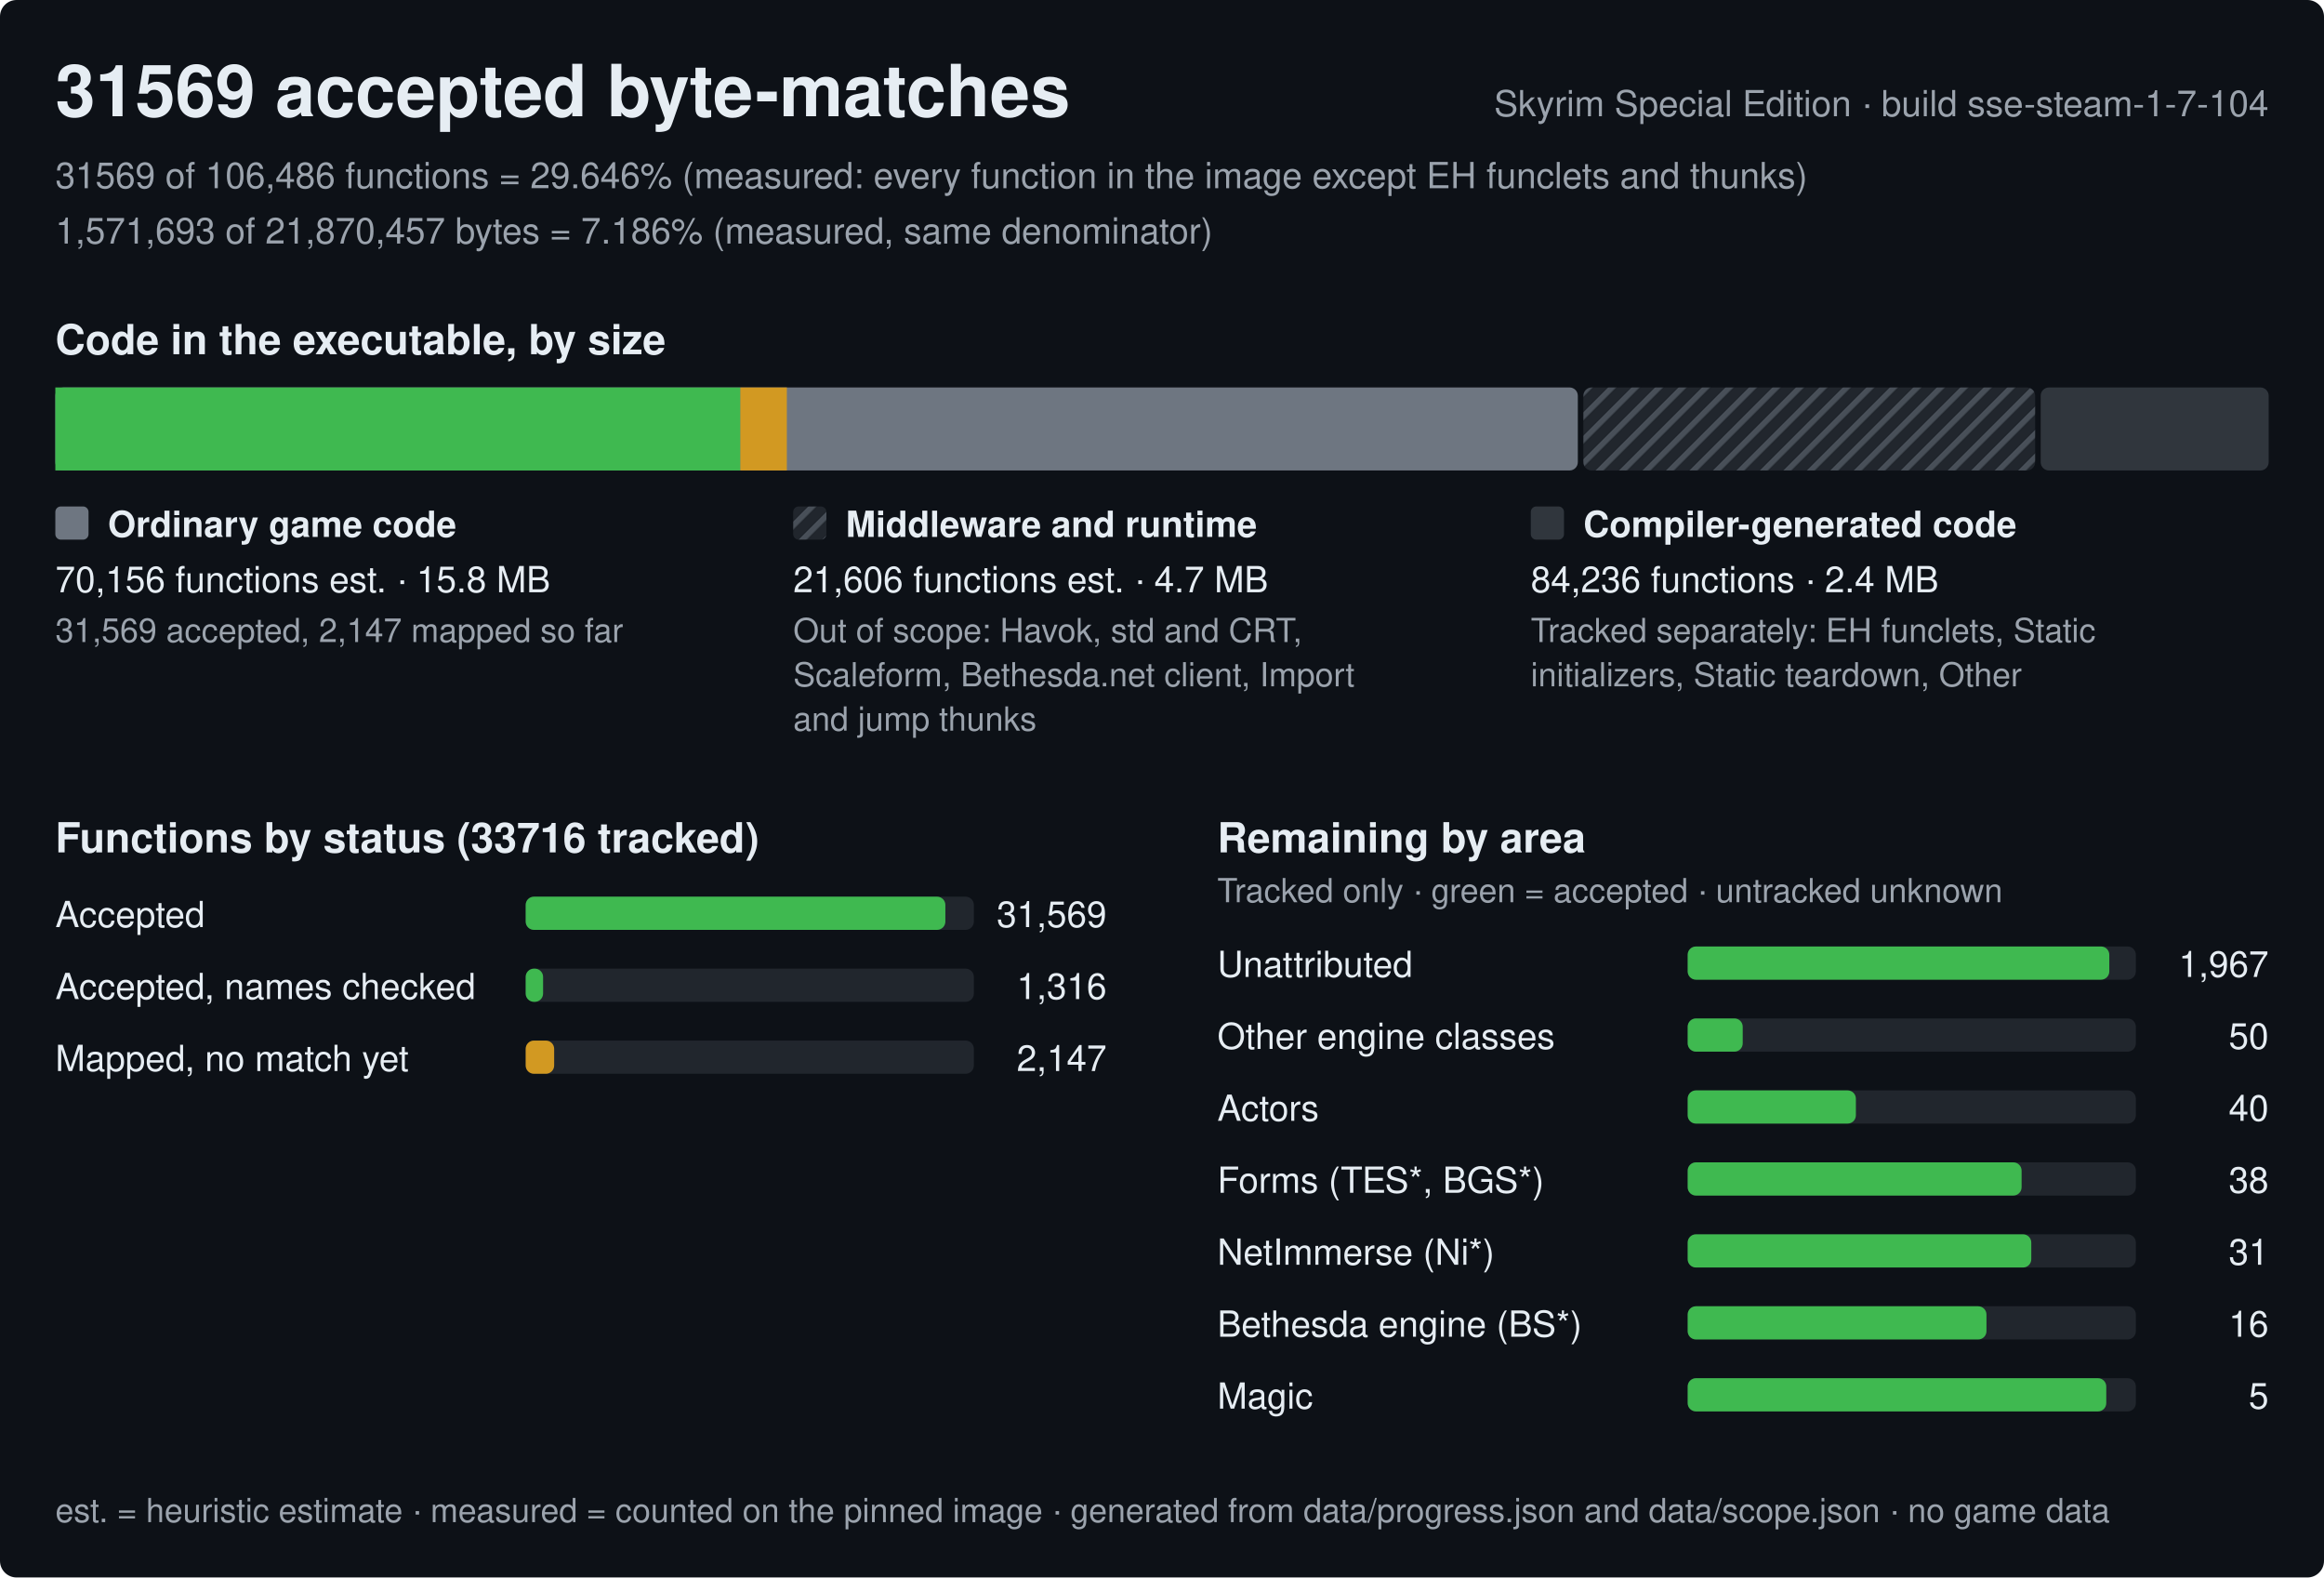
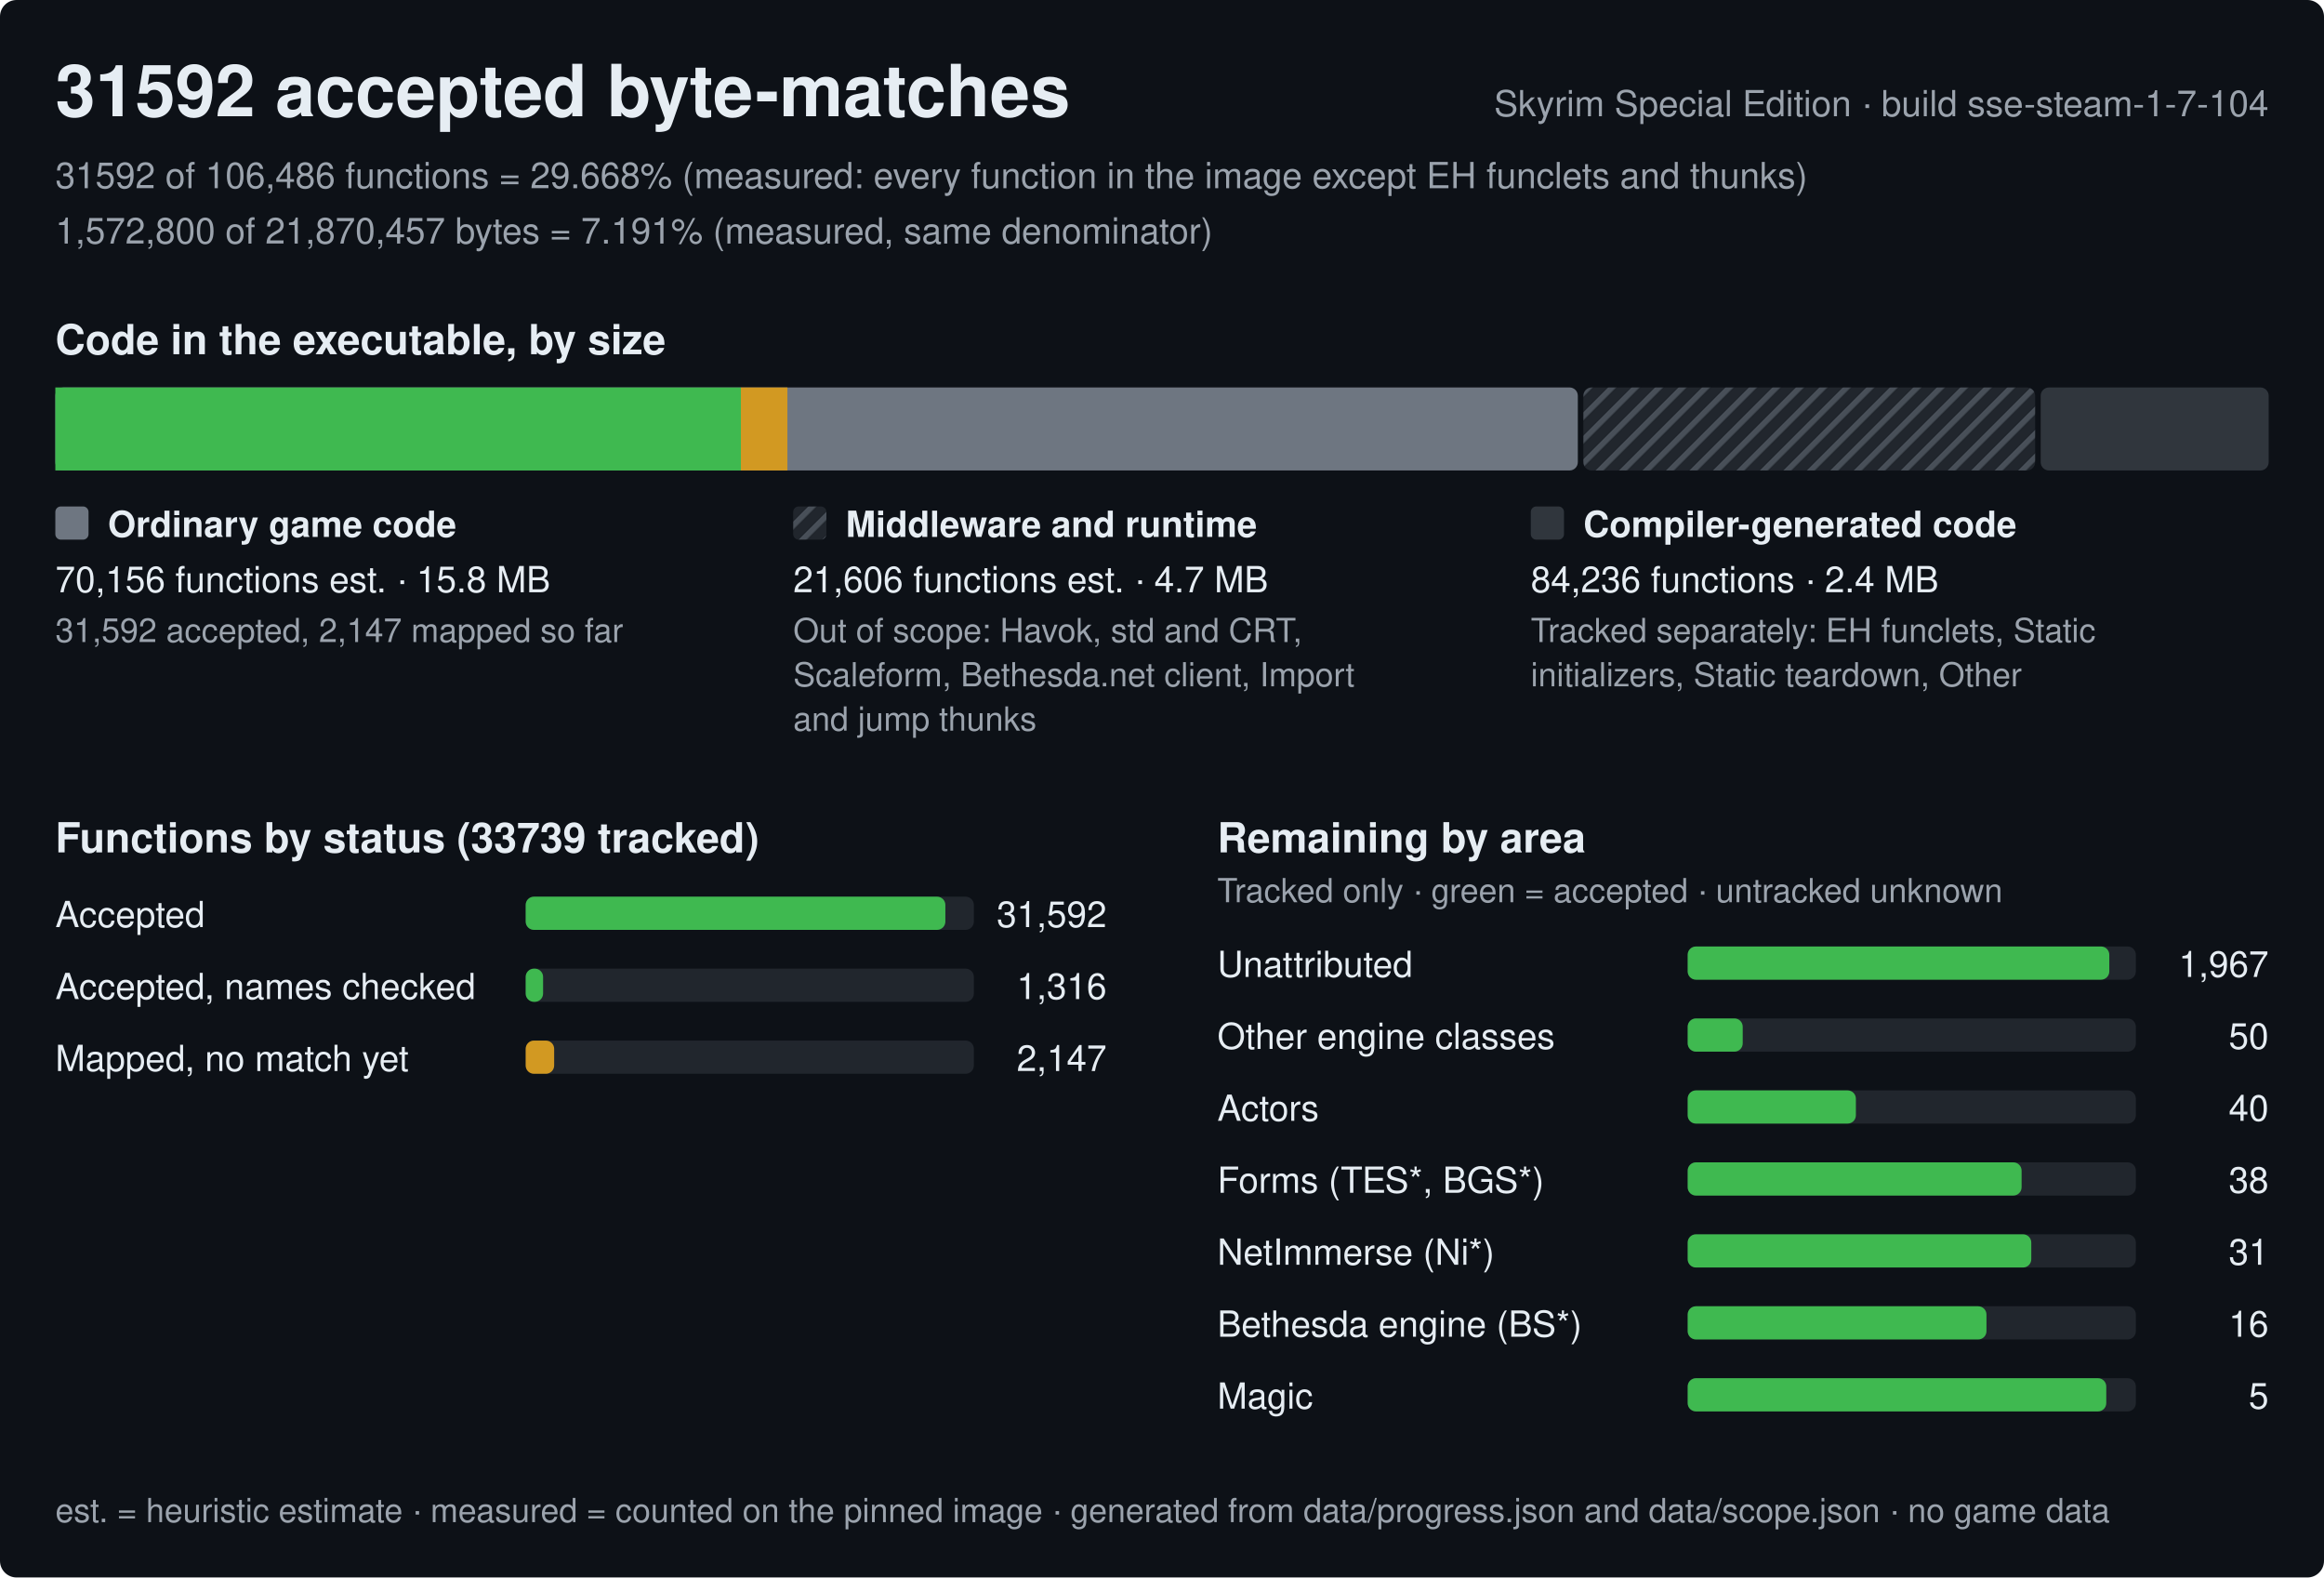
<svg xmlns="http://www.w3.org/2000/svg" width="840" height="570" viewBox="0 0 840 570" role="img" aria-label="Progress of the Skyrim Special Edition byte-matching reconstruction, build sse-steam-1-7-104">
  <style>text{font-family:-apple-system,BlinkMacSystemFont,'Segoe UI',Helvetica,Arial,sans-serif;fill:#e6edf3;white-space:pre}.h{font-size:26px;font-weight:600}.st{font-size:15px;font-weight:600}.lb{font-size:13px;font-weight:600}.bl{font-size:12px;font-weight:600;stroke:#0d1117;stroke-width:3px;paint-order:stroke;stroke-linejoin:round}.rl{font-size:13px}.fn{font-size:12px;fill:#9ba3ad}.mu{fill:#9ba3ad}</style>
  <defs>
    <pattern id="hx" width="6" height="6" patternUnits="userSpaceOnUse" patternTransform="rotate(45)">
      <rect width="6" height="6" fill="#21262d" />
      <rect width="2" height="6" fill="#484f58" />
    </pattern>
  </defs>
  <rect width="840" height="570" rx="6" fill="#0d1117" />
-   <text x="20" y="42" class="h">31569 accepted byte-matches</text>
+   <text x="20" y="42" class="h">31592 accepted byte-matches</text>
  <text x="820" y="42" class="rl mu" text-anchor="end">Skyrim Special Edition · build sse-steam-1-7-104</text>
-   <text x="20" y="68" class="rl mu">31569 of 106,486 functions = 29.646% (measured: every function in the image except EH funclets and thunks)</text>
-   <text x="20" y="88" class="rl mu">1,571,693 of 21,870,457 bytes = 7.186% (measured, same denominator)</text>
+   <text x="20" y="68" class="rl mu">31592 of 106,486 functions = 29.668% (measured: every function in the image except EH funclets and thunks)</text>
+   <text x="20" y="88" class="rl mu">1,572,800 of 21,870,457 bytes = 7.191% (measured, same denominator)</text>
  <text x="20" y="128" class="st">Code in the executable, by size</text>
  <rect x="20" y="140" width="550.3" height="30" rx="3" fill="#6e7681" />
-   <rect x="20" y="140" width="247.6" height="30" fill="#3fb950" />
-   <rect x="267.6" y="140" width="16.8" height="30" fill="#d29922" />
+   <rect x="20" y="140" width="247.8" height="30" fill="#3fb950" />
+   <rect x="267.8" y="140" width="16.8" height="30" fill="#d29922" />
  <rect x="572.3" y="140" width="163.3" height="30" rx="3" fill="url(#hx)" />
  <rect x="737.6" y="140" width="82.4" height="30" rx="3" fill="#30363d" />
  <rect x="20" y="183" width="12" height="12" rx="2" fill="#6e7681" />
  <text x="39" y="194" class="lb">Ordinary game code</text>
  <text x="20" y="214" class="rl">70,156 functions est. · 15.8 MB</text>
-   <text x="20" y="232" class="fn">31,569 accepted, 2,147 mapped so far</text>
+   <text x="20" y="232" class="fn">31,592 accepted, 2,147 mapped so far</text>
  <rect x="286.7" y="183" width="12" height="12" rx="2" fill="url(#hx)" />
  <text x="305.7" y="194" class="lb">Middleware and runtime</text>
  <text x="286.7" y="214" class="rl">21,606 functions est. · 4.7 MB</text>
  <text x="286.7" y="232" class="fn">Out of scope: Havok, std and CRT,</text>
  <text x="286.7" y="248" class="fn">Scaleform, Bethesda.net client, Import</text>
  <text x="286.7" y="264" class="fn">and jump thunks</text>
  <rect x="553.3" y="183" width="12" height="12" rx="2" fill="#30363d" />
  <text x="572.3" y="194" class="lb">Compiler-generated code</text>
  <text x="553.3" y="214" class="rl">84,236 functions · 2.4 MB</text>
  <text x="553.3" y="232" class="fn">Tracked separately: EH funclets, Static</text>
  <text x="553.3" y="248" class="fn">initializers, Static teardown, Other</text>
-   <text x="20" y="308" class="st">Functions by status (33716 tracked)</text>
+   <text x="20" y="308" class="st">Functions by status (33739 tracked)</text>
  <text x="20" y="335" class="rl">Accepted</text>
  <rect x="190" y="324" width="162.0" height="12" rx="3" fill="#21262d" />
  <rect x="190" y="324" width="151.7" height="12" rx="3" fill="#3fb950" />
-   <text x="400.0" y="335" class="rl" text-anchor="end">31,569</text>
+   <text x="400.0" y="335" class="rl" text-anchor="end">31,592</text>
  <text x="20" y="361" class="rl">Accepted, names checked</text>
  <rect x="190" y="350" width="162.0" height="12" rx="3" fill="#21262d" />
  <rect x="190" y="350" width="6.3" height="12" rx="3" fill="#3fb950" />
  <text x="400.0" y="361" class="rl" text-anchor="end">1,316</text>
  <text x="20" y="387" class="rl">Mapped, no match yet</text>
  <rect x="190" y="376" width="162.0" height="12" rx="3" fill="#21262d" />
  <rect x="190" y="376" width="10.3" height="12" rx="3" fill="#d29922" />
  <text x="400.0" y="387" class="rl" text-anchor="end">2,147</text>
  <text x="440.0" y="308" class="st">Remaining by area</text>
  <text x="440.0" y="326" class="fn">Tracked only · green = accepted · untracked unknown</text>
  <text x="440.0" y="353" class="rl">Unattributed</text>
  <rect x="610.0" y="342" width="162.0" height="12" rx="3" fill="#21262d" />
  <rect x="610.0" y="342" width="152.4" height="12" rx="3" fill="#3fb950" />
  <text x="820.0" y="353" class="rl" text-anchor="end">1,967</text>
  <text x="440.0" y="379" class="rl">Other engine classes</text>
  <rect x="610.0" y="368" width="162.0" height="12" rx="3" fill="#21262d" />
  <rect x="610.0" y="368" width="19.9" height="12" rx="3" fill="#3fb950" />
  <text x="820.0" y="379" class="rl" text-anchor="end">50</text>
  <text x="440.0" y="405" class="rl">Actors</text>
  <rect x="610.0" y="394" width="162.0" height="12" rx="3" fill="#21262d" />
  <rect x="610.0" y="394" width="60.8" height="12" rx="3" fill="#3fb950" />
  <text x="820.0" y="405" class="rl" text-anchor="end">40</text>
  <text x="440.0" y="431" class="rl">Forms (TES*, BGS*)</text>
  <rect x="610.0" y="420" width="162.0" height="12" rx="3" fill="#21262d" />
  <rect x="610.0" y="420" width="120.7" height="12" rx="3" fill="#3fb950" />
  <text x="820.0" y="431" class="rl" text-anchor="end">38</text>
  <text x="440.0" y="457" class="rl">NetImmerse (Ni*)</text>
  <rect x="610.0" y="446" width="162.0" height="12" rx="3" fill="#21262d" />
  <rect x="610.0" y="446" width="124.2" height="12" rx="3" fill="#3fb950" />
  <text x="820.0" y="457" class="rl" text-anchor="end">31</text>
  <text x="440.0" y="483" class="rl">Bethesda engine (BS*)</text>
  <rect x="610.0" y="472" width="162.0" height="12" rx="3" fill="#21262d" />
  <rect x="610.0" y="472" width="108" height="12" rx="3" fill="#3fb950" />
  <text x="820.0" y="483" class="rl" text-anchor="end">16</text>
  <text x="440.0" y="509" class="rl">Magic</text>
  <rect x="610.0" y="498" width="162.0" height="12" rx="3" fill="#21262d" />
  <rect x="610.0" y="498" width="151.3" height="12" rx="3" fill="#3fb950" />
  <text x="820.0" y="509" class="rl" text-anchor="end">5</text>
  <text x="20" y="550" class="fn">est. = heuristic estimate · measured = counted on the pinned image · generated from data/progress.json and data/scope.json · no game data</text>
</svg>
